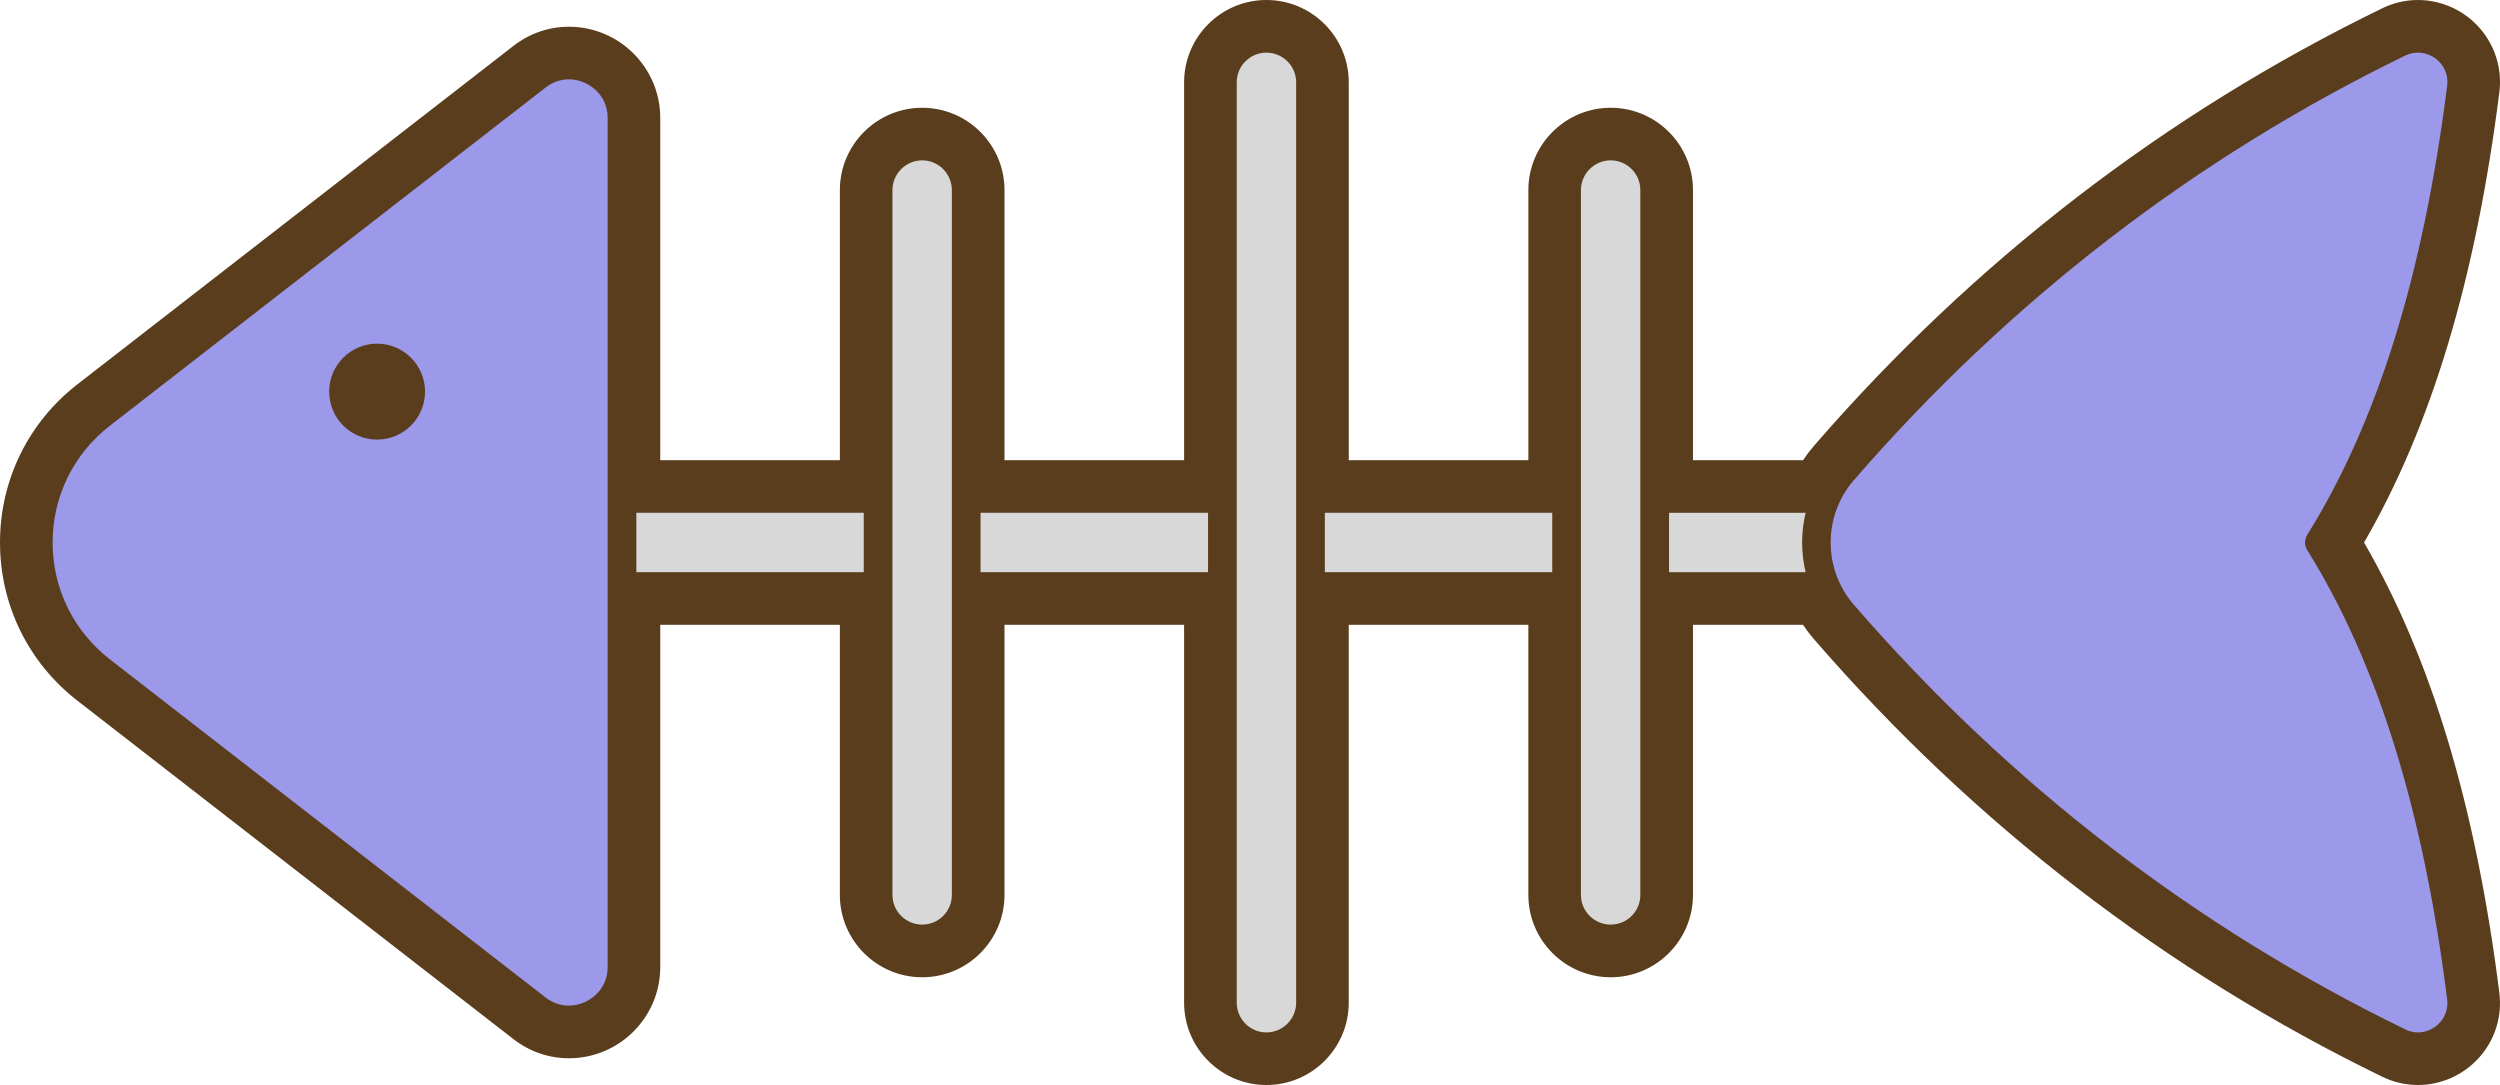
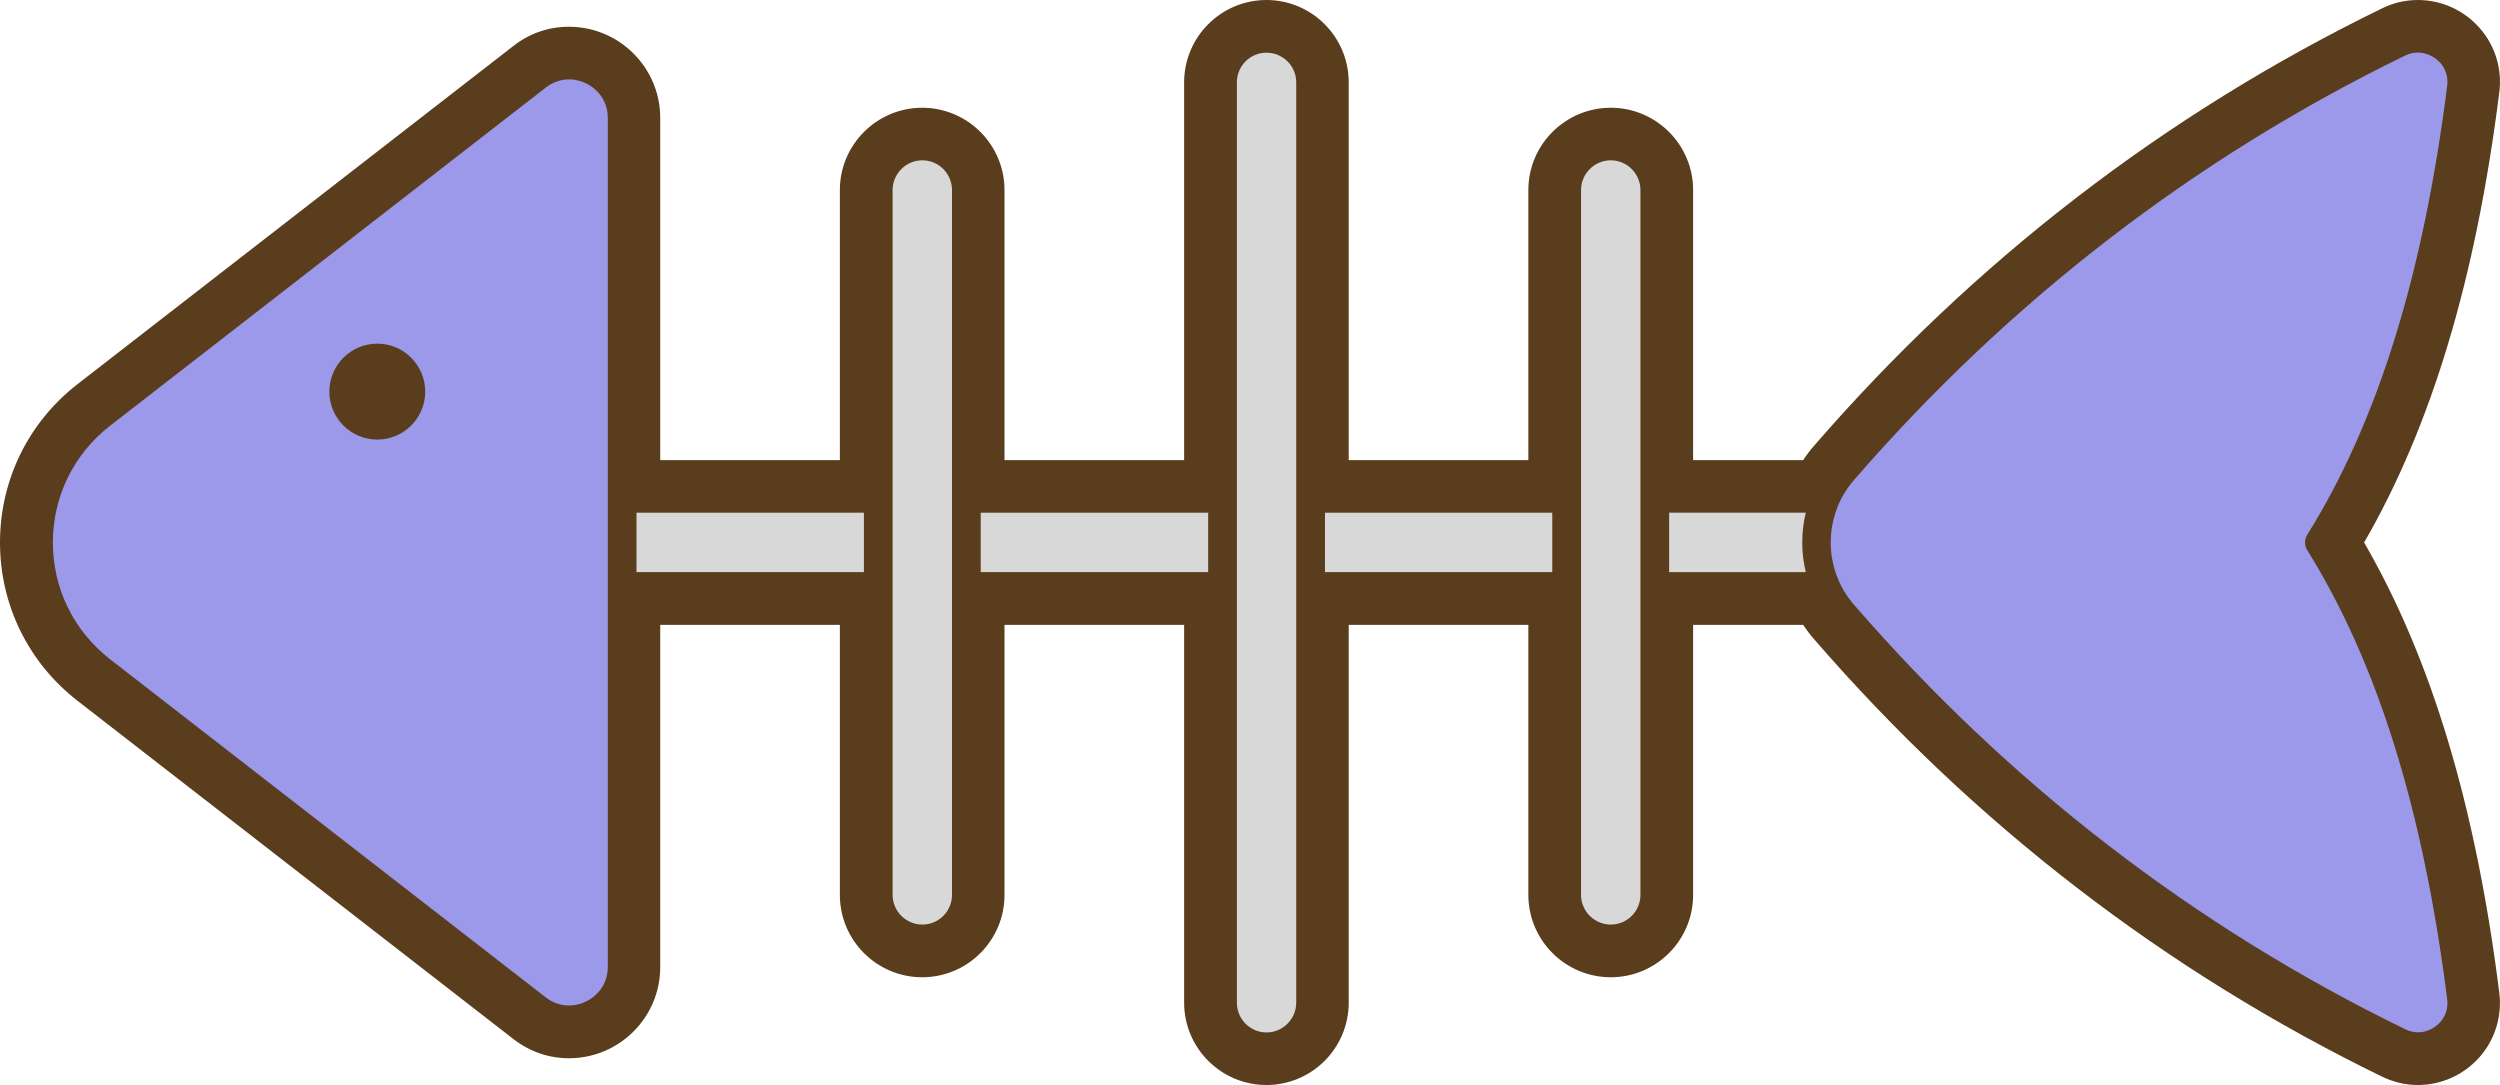
- <svg xmlns="http://www.w3.org/2000/svg" version="1.1" id="レイヤー_1" width="298.636" height="129.608" viewBox="0 0 298.636 129.608" overflow="visible" enable-background="new 0 0 298.636 129.608" xml:space="preserve">
-   <path fill="#5A3D1C" d="M282.396,64.805c8.053-13.894,13.347-31.525,16.161-53.778c0.353-2.786-0.504-5.585-2.353-7.68  C294.333,1.22,291.646,0,288.838,0c-1.486,0-2.927,0.335-4.283,0.996c-25.915,12.612-48.75,30.194-67.866,52.257  c-0.471,0.543-0.908,1.116-1.308,1.719h-13.146V22.706c0-5.422-4.41-9.833-9.831-9.833c-5.424,0-9.834,4.411-9.834,9.833v32.266  h-21.456V9.833c0-5.422-4.41-9.833-9.834-9.833c-5.421,0-9.833,4.412-9.833,9.833v45.138h-21.455V22.706  c0-5.422-4.412-9.833-9.833-9.833s-9.833,4.411-9.833,9.833v32.266H78.87V14.084c0-6.004-4.893-10.889-10.906-10.89  c-2.41,0-4.707,0.794-6.642,2.297L9.258,45.9C3.375,50.465,0,57.356,0,64.805c0,7.447,3.375,14.338,9.258,18.904l52.064,40.409  c1.936,1.502,4.232,2.296,6.642,2.296c6.014,0,10.906-4.885,10.906-10.889V74.639h21.455v32.265c0,5.421,4.412,9.834,9.833,9.834  s9.833-4.413,9.833-9.834V74.639h21.455v45.136c0,5.424,4.412,9.834,9.833,9.834c5.424,0,9.834-4.41,9.834-9.834V74.639h21.456  v32.265c0,5.421,4.41,9.834,9.834,9.834c5.421,0,9.831-4.413,9.831-9.834V74.639h13.146c0.399,0.6,0.837,1.174,1.308,1.716  C235.805,98.42,258.64,116,284.555,128.613c1.356,0.66,2.799,0.995,4.283,0.995c2.808,0,5.495-1.221,7.369-3.346  c1.847-2.096,2.703-4.895,2.351-7.68C295.743,96.328,290.449,78.698,282.396,64.805z M45.047,37.623  c-5.05,0-9.158,4.109-9.158,9.158c0,5.051,4.108,9.159,9.158,9.159s9.158-4.108,9.158-9.159  C54.205,41.732,50.097,37.623,45.047,37.623z" />
+ <svg xmlns="http://www.w3.org/2000/svg" version="1.1" id="レイヤー_1" width="39.721" height="17.238" viewBox="0 0 39.721 17.238" overflow="visible" enable-background="new 0 0 39.721 17.238" xml:space="preserve">
+   <path fill="#5A3D1C" d="M37.562,8.619c1.07-1.849,1.775-4.193,2.148-7.153c0.047-0.37-0.066-0.743-0.313-1.021  C39.149,0.162,38.792,0,38.417,0c-0.197,0-0.389,0.044-0.568,0.132c-3.446,1.678-6.483,4.016-9.026,6.95  c-0.063,0.071-0.12,0.147-0.174,0.229h-1.748V3.02c0-0.721-0.587-1.308-1.308-1.308c-0.723,0-1.31,0.587-1.31,1.308v4.291h-2.854  V1.308C21.429,0.587,20.843,0,20.122,0s-1.308,0.587-1.308,1.308v6.003H15.96V3.02c0-0.721-0.587-1.308-1.308-1.308  c-0.721,0-1.308,0.587-1.308,1.308v4.291H10.49V1.873c0-0.799-0.651-1.448-1.451-1.448c-0.32,0-0.626,0.104-0.883,0.306L1.231,6.104  C0.449,6.712,0,7.629,0,8.62c0,0.99,0.449,1.906,1.231,2.514l6.925,5.374c0.257,0.2,0.563,0.306,0.883,0.306  c0.8,0,1.451-0.648,1.451-1.448V9.928h2.854v4.291c0,0.721,0.586,1.308,1.308,1.308s1.308-0.587,1.308-1.308V9.928h2.854v6.003  c0,0.722,0.587,1.308,1.308,1.308s1.307-0.586,1.307-1.308V9.928h2.854v4.291c0,0.721,0.587,1.308,1.31,1.308  c0.721,0,1.308-0.587,1.308-1.308V9.928h1.748c0.054,0.08,0.11,0.156,0.174,0.228c2.543,2.937,5.58,5.273,9.026,6.951  c0.181,0.087,0.371,0.132,0.568,0.132c0.375,0,0.731-0.162,0.98-0.444c0.245-0.278,0.359-0.65,0.313-1.021  C39.337,12.812,38.632,10.468,37.562,8.619z M5.995,5.004c-0.672,0-1.218,0.546-1.218,1.218c0,0.671,0.546,1.218,1.218,1.218  c0.671,0,1.218-0.546,1.218-1.218C7.212,5.551,6.666,5.004,5.995,5.004z" />
  <g id="XMLID_251_">
    <g>
-       <path fill="#9C98EA" d="M291.491,7.499c0.663,0.754,0.96,1.726,0.834,2.743c-2.868,22.638-8.33,40.19-16.718,53.652    c-0.343,0.56-0.343,1.257,0,1.816c8.388,13.462,13.85,31.015,16.718,53.663c0.126,1.006-0.171,1.978-0.834,2.731    c-0.686,0.777-1.646,1.223-2.651,1.223c-0.525,0-1.039-0.126-1.531-0.365c-25.151-12.239-47.31-29.301-65.867-50.727    c-3.68-4.24-3.68-10.628,0-14.867c18.558-21.415,40.716-38.488,65.867-50.727c0.492-0.24,1.006-0.354,1.531-0.354    C289.846,6.287,290.806,6.733,291.491,7.499z" />
-       <path fill="#9C98EA" d="M72.587,14.081v101.441c0,2.846-2.4,4.605-4.628,4.605c-0.994,0-1.965-0.332-2.788-0.972L13.107,78.749    c-4.331-3.371-6.822-8.457-6.822-13.941c0-5.497,2.491-10.57,6.822-13.942l52.063-40.407c0.823-0.64,1.794-0.983,2.788-0.983    C70.188,9.476,72.587,11.235,72.587,14.081z" />
+       <path fill="#9C98EA" d="M38.772,0.998c0.088,0.1,0.127,0.229,0.11,0.364c-0.381,3.012-1.107,5.346-2.225,7.137    c-0.045,0.073-0.045,0.167,0,0.24c1.116,1.791,1.844,4.125,2.225,7.138c0.017,0.134-0.022,0.264-0.11,0.362    c-0.093,0.104-0.22,0.163-0.354,0.163c-0.068,0-0.138-0.017-0.203-0.049c-3.344-1.628-6.291-3.896-8.76-6.747    c-0.49-0.563-0.49-1.413,0-1.977c2.469-2.849,5.416-5.119,8.76-6.747c0.065-0.032,0.135-0.047,0.203-0.047    C38.552,0.837,38.679,0.896,38.772,0.998z" />
+       <path fill="#9C98EA" d="M9.657,1.873v13.491c0,0.378-0.319,0.612-0.615,0.612c-0.132,0-0.261-0.044-0.371-0.129l-6.924-5.374    C1.171,10.024,0.84,9.349,0.84,8.62c0-0.731,0.331-1.406,0.907-1.854l6.924-5.374C8.78,1.307,8.91,1.261,9.042,1.261    C9.338,1.261,9.657,1.494,9.657,1.873z" />
    </g>
-     <g>
- 	</g>
  </g>
  <g id="XMLID_249_">
    <g>
-       <path fill="#5A3D1C" d="M45.047,41.05c3.154,0,5.726,2.571,5.726,5.736c0,3.154-2.571,5.726-5.726,5.726    c-3.165,0-5.725-2.572-5.725-5.726C39.322,43.621,41.882,41.05,45.047,41.05z" />
+       <path fill="#5A3D1C" d="M5.995,5.46c0.419,0,0.761,0.342,0.761,0.763c0,0.419-0.342,0.761-0.761,0.761    c-0.421,0-0.762-0.342-0.762-0.761C5.233,5.802,5.574,5.46,5.995,5.46z" />
    </g>
-     <g>
- 	</g>
  </g>
  <g id="XMLID_245_">
    <g>
-       <path fill="#D8D8D8" d="M199.375,61.253h16.318c-0.561,2.332-0.561,4.766,0,7.097h-16.318V61.253z" />
-       <path fill="#D8D8D8" d="M195.946,22.708v84.198c0,1.954-1.588,3.542-3.542,3.542s-3.555-1.588-3.555-3.542V22.708    c0-1.954,1.601-3.554,3.555-3.554S195.946,20.754,195.946,22.708z" />
-       <rect x="158.259" y="61.253" fill="#D8D8D8" width="27.163" height="7.097" />
-       <path fill="#D8D8D8" d="M154.831,9.83v109.944c0,1.954-1.601,3.554-3.555,3.554c-1.954,0-3.542-1.6-3.542-3.554V9.83    c0-1.954,1.589-3.542,3.542-3.542C153.23,6.287,154.831,7.876,154.831,9.83z" />
-       <rect x="117.131" y="61.253" fill="#D8D8D8" width="27.174" height="7.097" />
-       <path fill="#D8D8D8" d="M113.703,22.708v84.198c0,1.954-1.588,3.542-3.542,3.542s-3.554-1.588-3.554-3.542V22.708    c0-1.954,1.6-3.554,3.554-3.554S113.703,20.754,113.703,22.708z" />
-       <rect x="76.016" y="61.253" fill="#D8D8D8" width="27.163" height="7.097" />
+       <path fill="#D8D8D8" d="M26.52,8.146h2.171c-0.075,0.312-0.075,0.634,0,0.944H26.52V8.146z" />
+       <path fill="#D8D8D8" d="M26.064,3.02v11.198c0,0.26-0.211,0.472-0.471,0.472s-0.473-0.212-0.473-0.472V3.02    c0-0.26,0.213-0.473,0.473-0.473S26.064,2.761,26.064,3.02z" />
+       <rect x="21.052" y="8.146" fill="#D8D8D8" width="3.611" height="0.944" />
+       <path fill="#D8D8D8" d="M20.595,1.308v14.623c0,0.26-0.213,0.473-0.472,0.473c-0.26,0-0.471-0.213-0.471-0.473V1.308    c0-0.26,0.211-0.471,0.471-0.471C20.382,0.837,20.595,1.048,20.595,1.308z" />
+       <rect x="15.582" y="8.146" fill="#D8D8D8" width="3.614" height="0.944" />
+       <path fill="#D8D8D8" d="M15.126,3.02v11.198c0,0.26-0.211,0.472-0.471,0.472c-0.26,0-0.473-0.212-0.473-0.472V3.02    c0-0.26,0.213-0.473,0.473-0.473C14.915,2.547,15.126,2.761,15.126,3.02z" />
+       <rect x="10.113" y="8.146" fill="#D8D8D8" width="3.613" height="0.944" />
    </g>
-     <g>
- 	</g>
  </g>
</svg>
